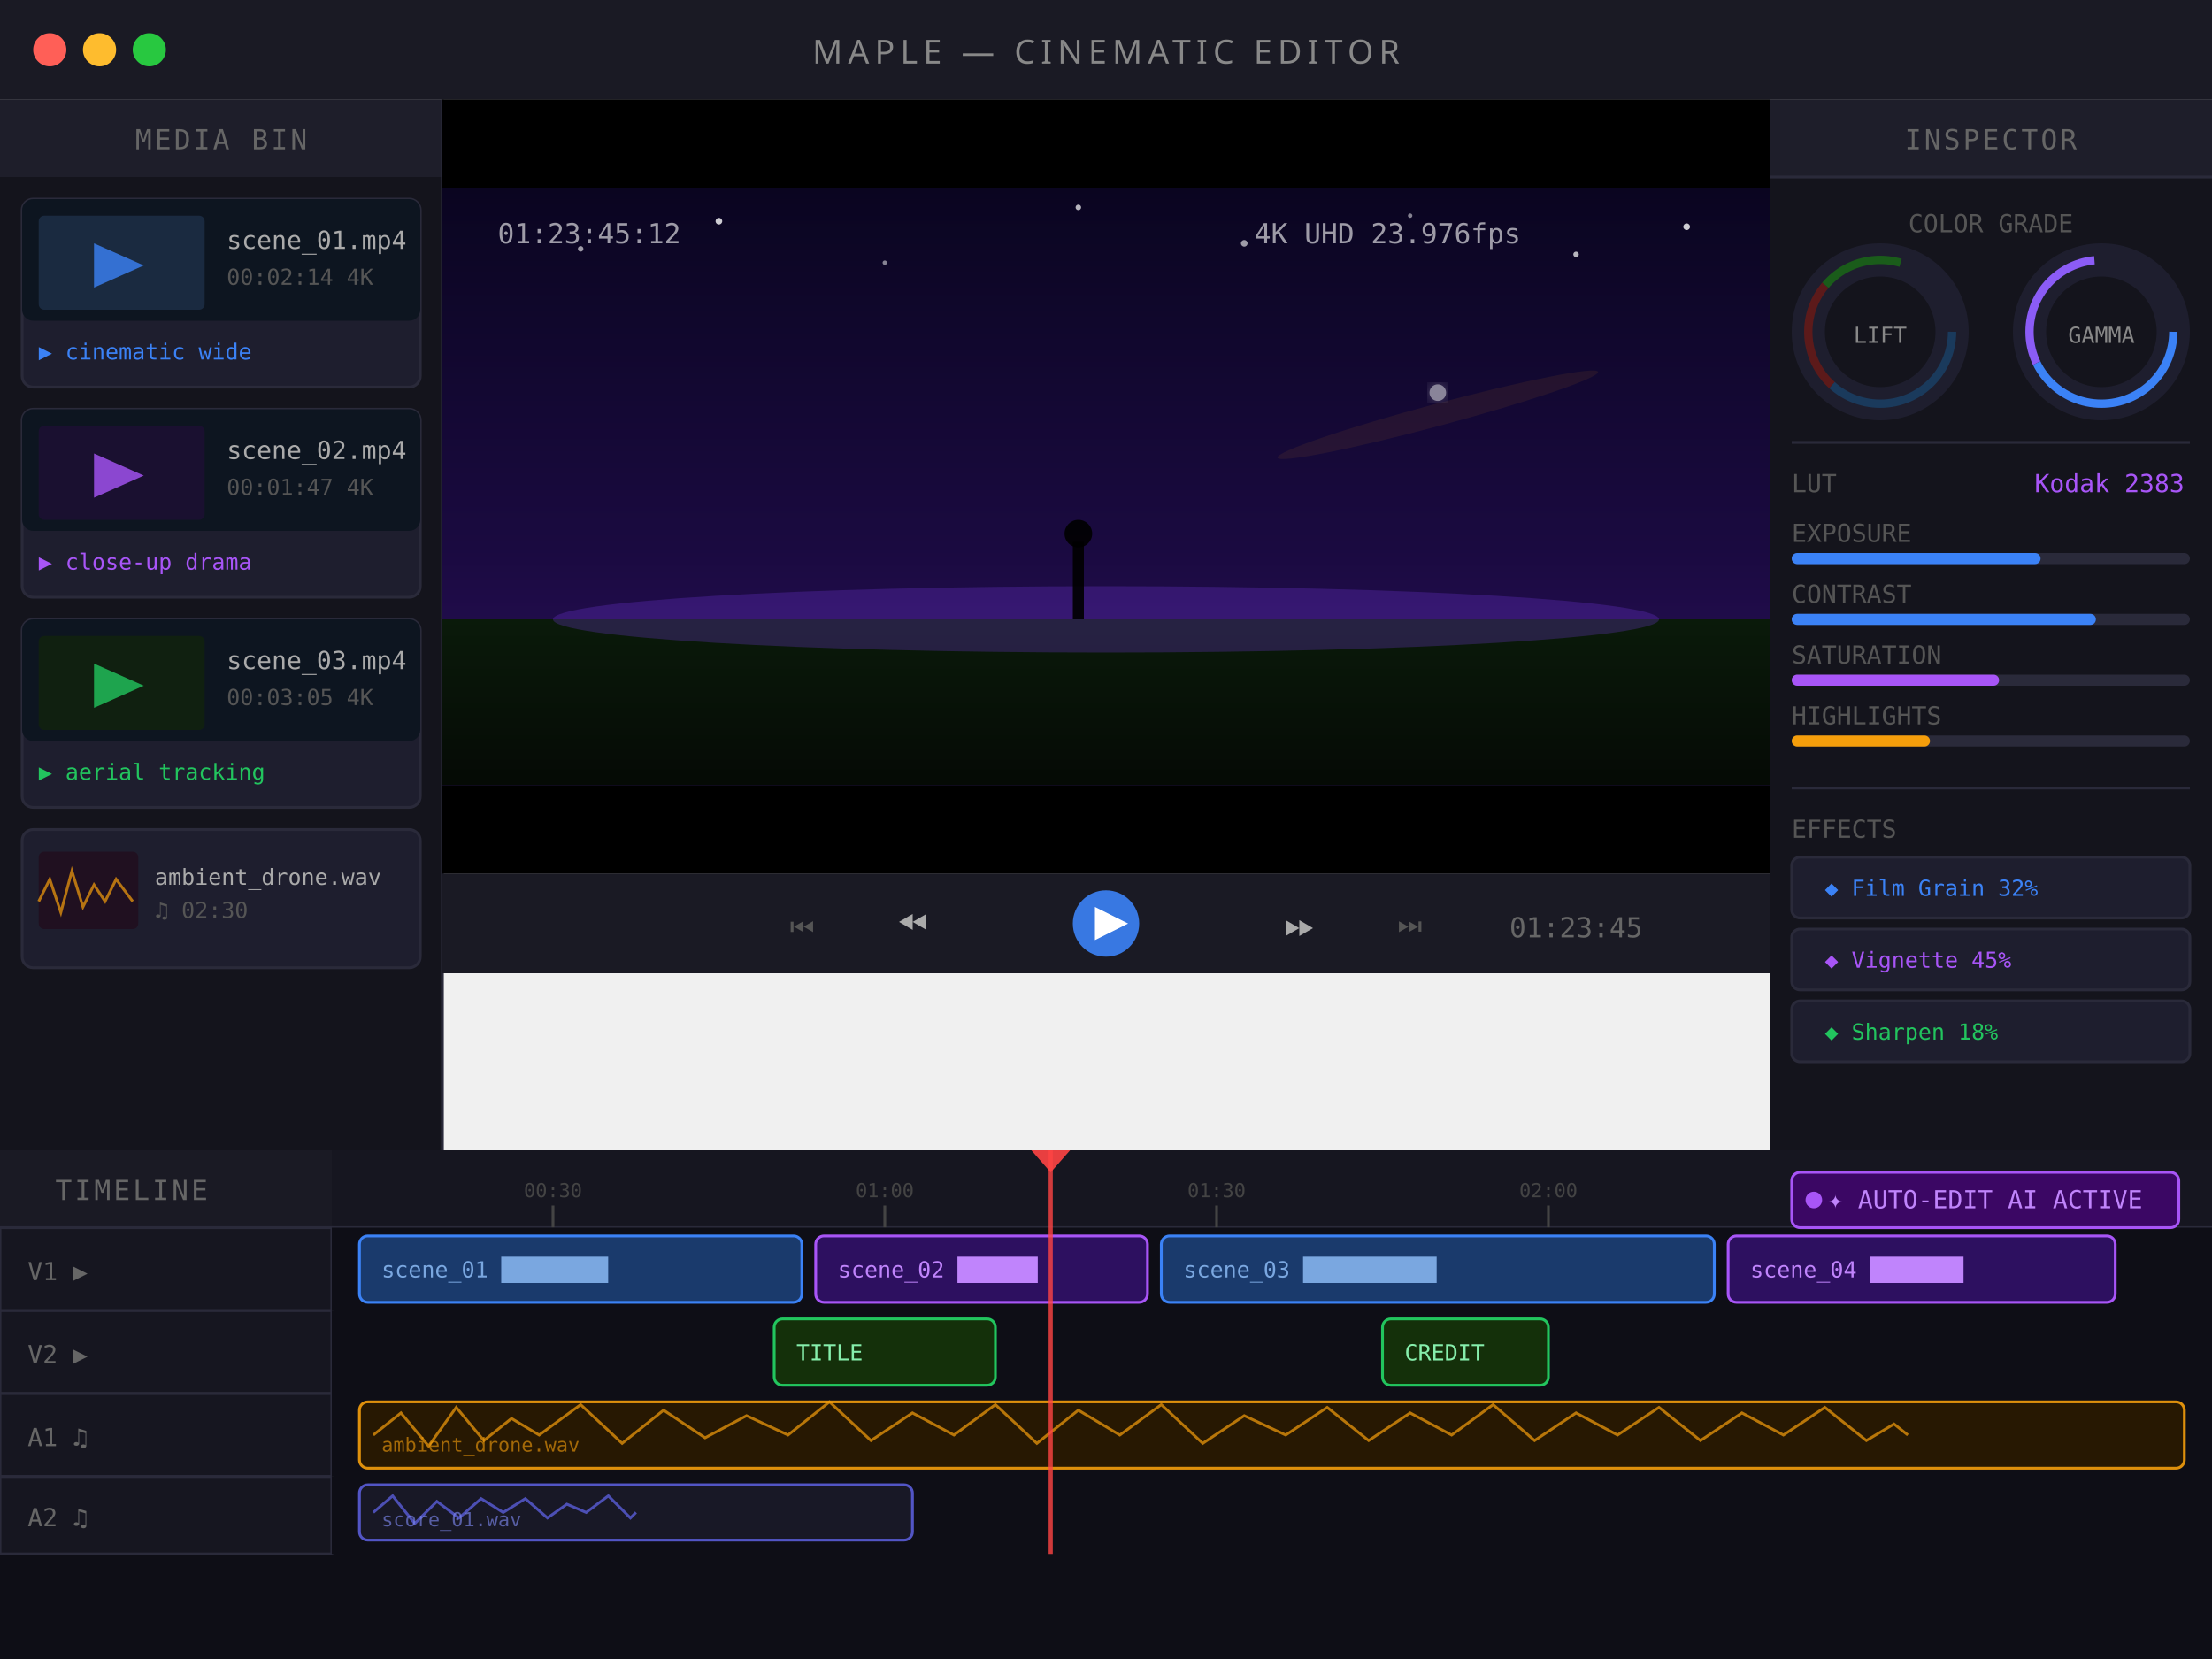
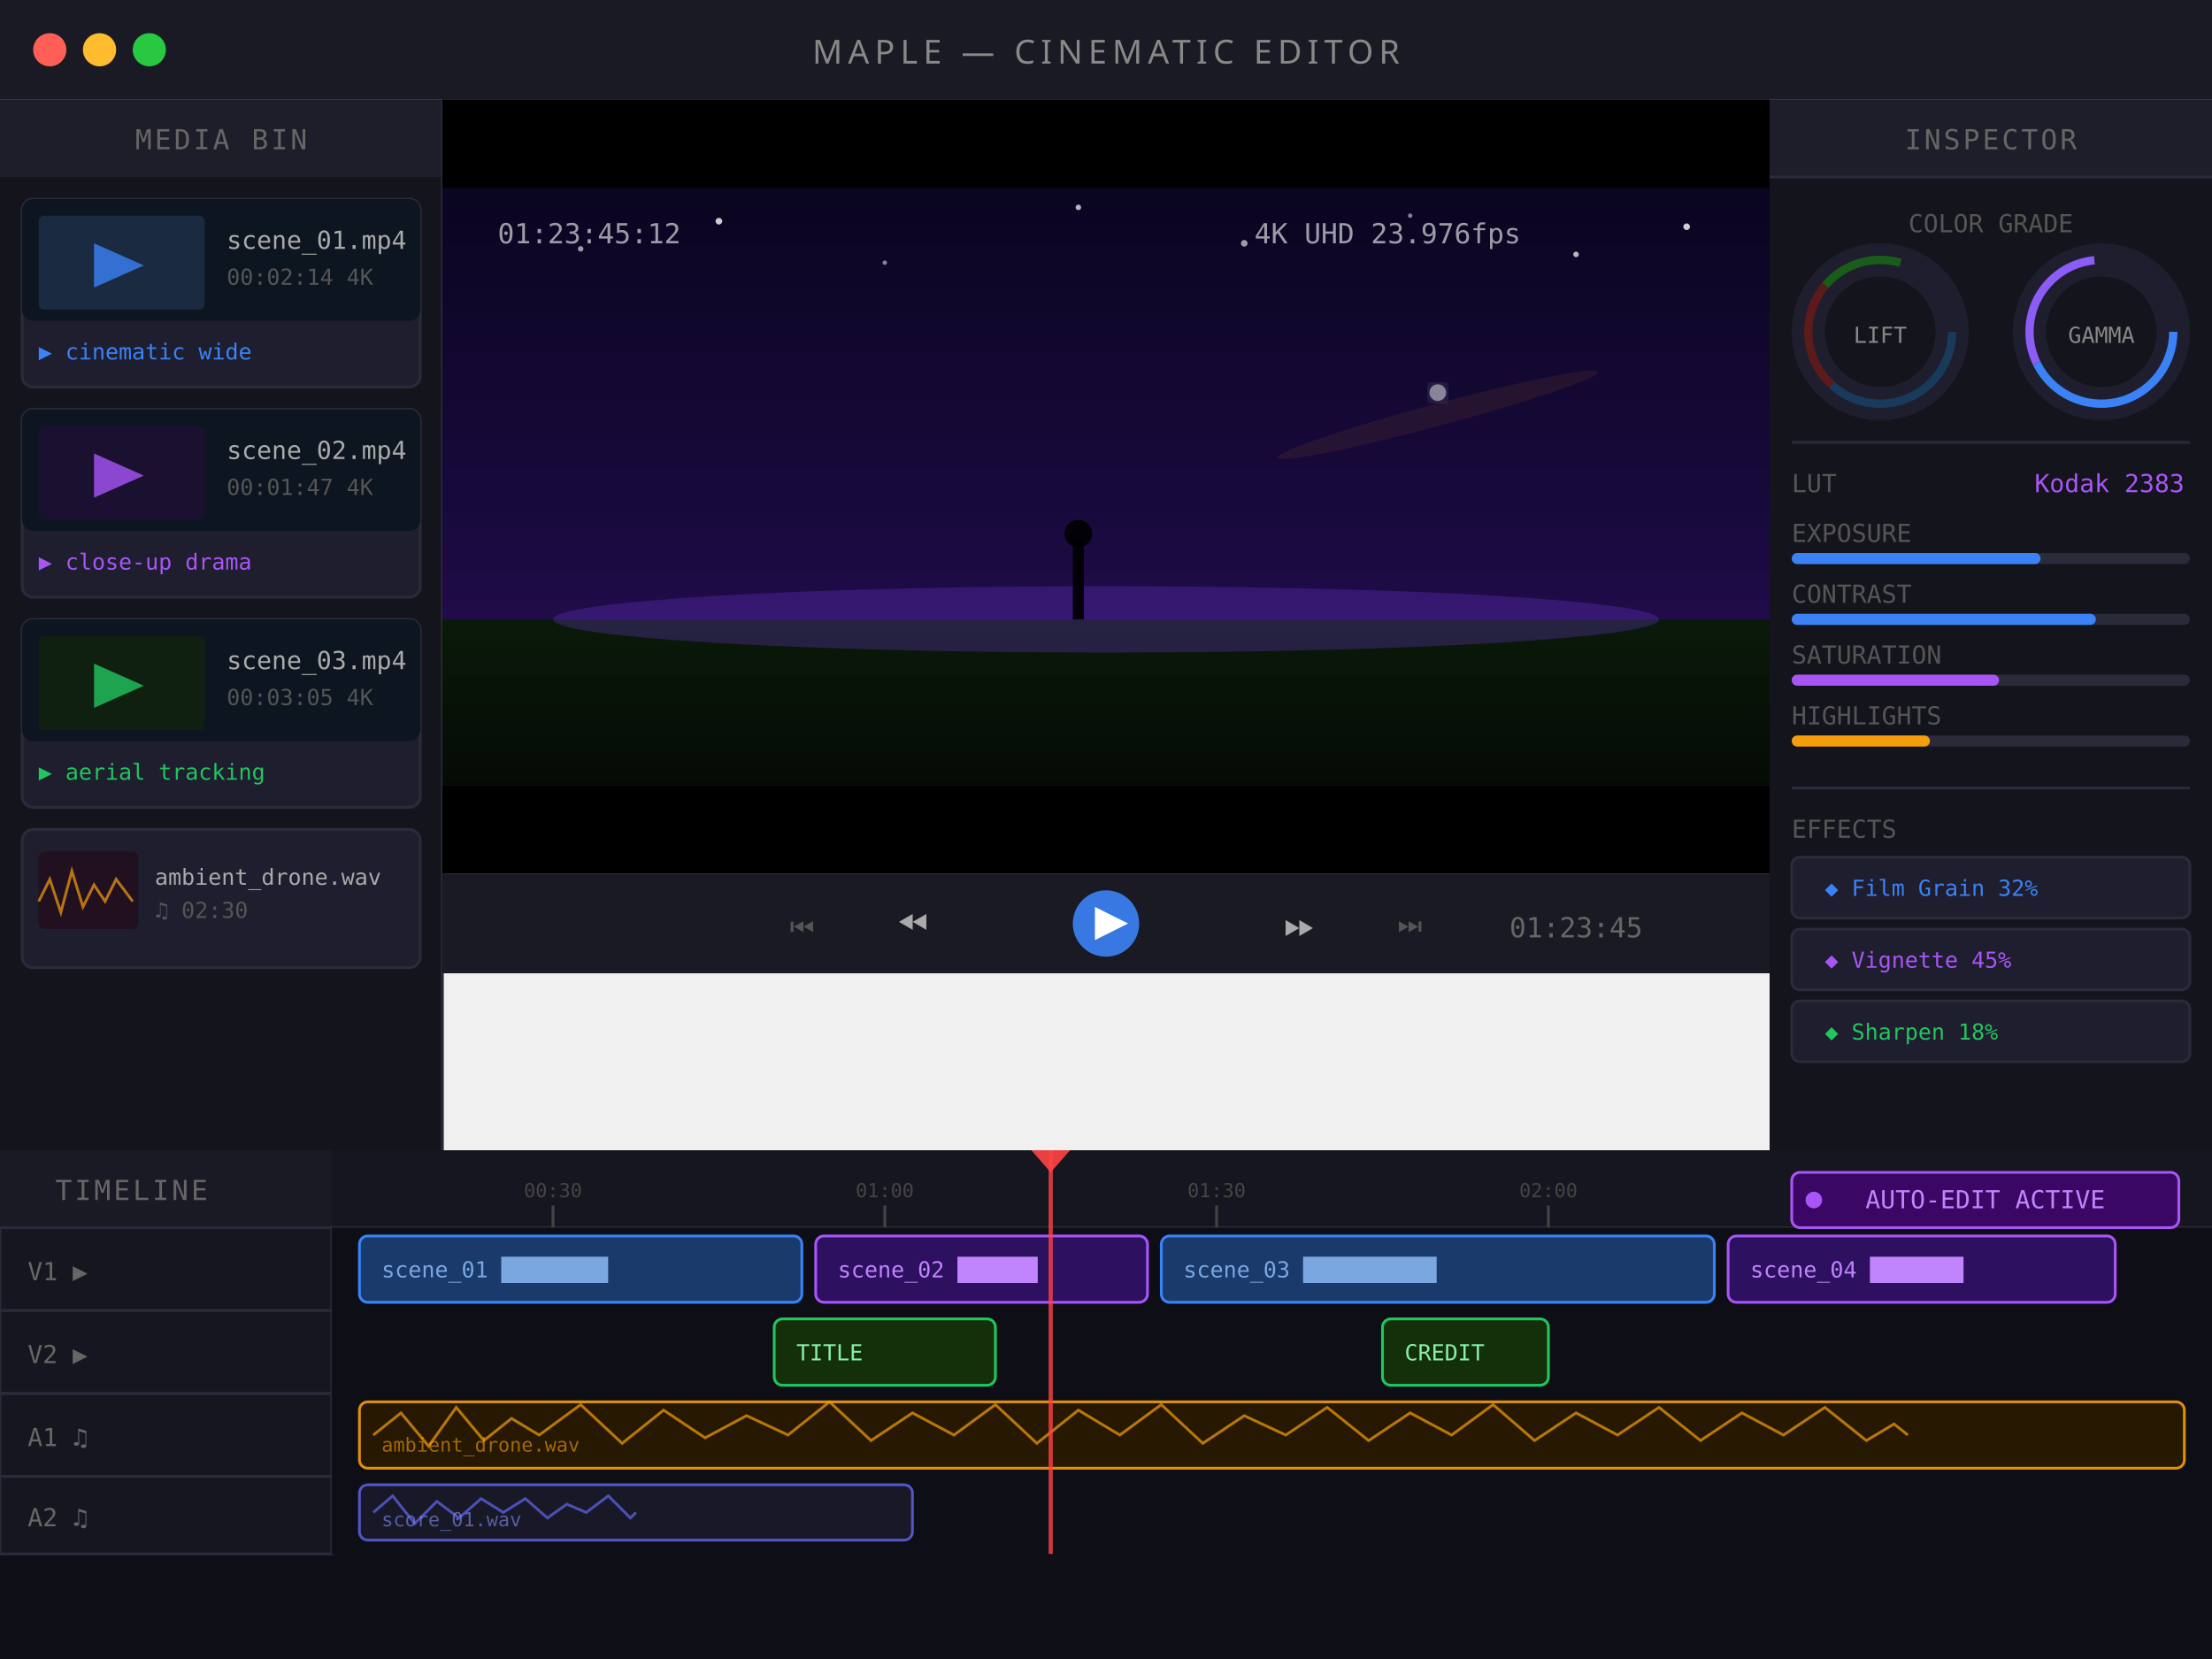
<svg xmlns="http://www.w3.org/2000/svg" viewBox="0 0 800 600" style="background: #111118;">
  <rect x="0" y="0" width="800" height="36" fill="#1a1a24" />
  <circle cx="18" cy="18" r="6" fill="#ff5f57" />
  <circle cx="36" cy="18" r="6" fill="#febc2e" />
  <circle cx="54" cy="18" r="6" fill="#28c840" />
  <text x="400" y="23" font-family="system-ui, sans-serif" font-size="12" fill="#888" text-anchor="middle" letter-spacing="2">MAPLE — CINEMATIC EDITOR</text>
  <rect x="0" y="36" width="160" height="380" fill="#14141c" />
  <rect x="0" y="36" width="160" height="28" fill="#1e1e2a" />
  <text x="80" y="54" font-family="monospace" font-size="10" fill="#666" text-anchor="middle" letter-spacing="1">MEDIA BIN</text>
  <rect x="8" y="72" width="144" height="68" rx="4" fill="#1e1e2e" stroke="#2a2a3a" stroke-width="1" />
  <rect x="8" y="72" width="144" height="44" rx="4" fill="#0d1520" />
  <rect x="14" y="78" width="60" height="34" rx="2" fill="#1a2a40" />
  <polygon points="34,88 34,104 52,96" fill="#3b82f6" opacity="0.8" />
  <text x="82" y="90" font-family="monospace" font-size="9" fill="#aaa">scene_01.mp4</text>
  <text x="82" y="103" font-family="monospace" font-size="8" fill="#555">00:02:14  4K</text>
  <text x="14" y="130" font-family="monospace" font-size="8" fill="#3b82f6">▶ cinematic wide</text>
  <rect x="8" y="148" width="144" height="68" rx="4" fill="#1e1e2e" stroke="#2a2a3a" stroke-width="1" />
  <rect x="8" y="148" width="144" height="44" rx="4" fill="#0d1520" />
  <rect x="14" y="154" width="60" height="34" rx="2" fill="#1a1030" />
  <polygon points="34,164 34,180 52,172" fill="#a855f7" opacity="0.8" />
  <text x="82" y="166" font-family="monospace" font-size="9" fill="#aaa">scene_02.mp4</text>
  <text x="82" y="179" font-family="monospace" font-size="8" fill="#555">00:01:47  4K</text>
  <text x="14" y="206" font-family="monospace" font-size="8" fill="#a855f7">▶ close-up drama</text>
  <rect x="8" y="224" width="144" height="68" rx="4" fill="#1e1e2e" stroke="#2a2a3a" stroke-width="1" />
  <rect x="8" y="224" width="144" height="44" rx="4" fill="#0d1520" />
  <rect x="14" y="230" width="60" height="34" rx="2" fill="#102010" />
  <polygon points="34,240 34,256 52,248" fill="#22c55e" opacity="0.8" />
  <text x="82" y="242" font-family="monospace" font-size="9" fill="#aaa">scene_03.mp4</text>
  <text x="82" y="255" font-family="monospace" font-size="8" fill="#555">00:03:05  4K</text>
  <text x="14" y="282" font-family="monospace" font-size="8" fill="#22c55e">▶ aerial tracking</text>
  <rect x="8" y="300" width="144" height="50" rx="4" fill="#1e1e2e" stroke="#2a2a3a" stroke-width="1" />
  <rect x="14" y="308" width="36" height="28" rx="2" fill="#201020" />
  <text x="56" y="320" font-family="monospace" font-size="8" fill="#aaa">ambient_drone.wav</text>
  <text x="56" y="332" font-family="monospace" font-size="8" fill="#555">♫  02:30</text>
  <polyline points="14,326 18,318 22,330 26,315 30,328 34,320 38,326 42,318 48,326" stroke="#f59e0b" stroke-width="1" fill="none" opacity="0.7" />
  <line x1="160" y1="36" x2="160" y2="416" stroke="#2a2a3a" stroke-width="1" />
  <rect x="160" y="36" width="480" height="280" fill="#0a0a10" />
  <rect x="160" y="36" width="480" height="32" fill="#000" />
  <rect x="160" y="284" width="480" height="32" fill="#000" />
  <defs>
    <linearGradient id="skyGrad" x1="0" y1="0" x2="0" y2="1">
      <stop offset="0%" stop-color="#0a0520" />
      <stop offset="60%" stop-color="#1a0a40" />
      <stop offset="100%" stop-color="#2d1060" />
    </linearGradient>
    <linearGradient id="groundGrad" x1="0" y1="0" x2="0" y2="1">
      <stop offset="0%" stop-color="#0a1a0a" />
      <stop offset="100%" stop-color="#050a05" />
    </linearGradient>
    <linearGradient id="glowV" x1="0" y1="0" x2="0" y2="1">
      <stop offset="0%" stop-color="#7c3aed" stop-opacity="0.6" />
      <stop offset="100%" stop-color="#7c3aed" stop-opacity="0" />
    </linearGradient>
    <filter id="glow">
      <feGaussianBlur stdDeviation="3" result="coloredBlur" />
      <feMerge>
        <feMergeNode in="coloredBlur" />
        <feMergeNode in="SourceGraphic" />
      </feMerge>
    </filter>
  </defs>
  <rect x="160" y="68" width="480" height="216" fill="url(#skyGrad)" />
  <circle cx="210" cy="90" r="1" fill="white" opacity="0.6" />
  <circle cx="260" cy="80" r="1.2" fill="white" opacity="0.8" />
  <circle cx="320" cy="95" r="0.8" fill="white" opacity="0.5" />
  <circle cx="390" cy="75" r="1" fill="white" opacity="0.7" />
  <circle cx="450" cy="88" r="1.2" fill="white" opacity="0.6" />
  <circle cx="510" cy="78" r="0.8" fill="white" opacity="0.5" />
  <circle cx="570" cy="92" r="1" fill="white" opacity="0.7" />
  <circle cx="610" cy="82" r="1.2" fill="white" opacity="0.8" />
  <rect x="160" y="224" width="480" height="60" fill="url(#groundGrad)" />
  <ellipse cx="400" cy="224" rx="200" ry="12" fill="#7c3aed" opacity="0.25" />
  <rect x="388" y="196" width="4" height="28" fill="#000" opacity="0.9" />
  <circle cx="390" cy="193" r="5" fill="#000" opacity="0.9" />
  <ellipse cx="520" cy="150" rx="60" ry="4" fill="#f59e0b" opacity="0.08" transform="rotate(-15, 520, 150)" />
  <circle cx="520" cy="142" r="3" fill="#fff" opacity="0.5" filter="url(#glow)" />
  <text x="180" y="88" font-family="monospace" font-size="10" fill="#fff" opacity="0.6">01:23:45:12</text>
  <text x="550" y="88" font-family="monospace" font-size="10" fill="#fff" opacity="0.6" text-anchor="end">4K UHD  23.976fps</text>
  <rect x="160" y="316" width="480" height="36" fill="#1a1a24" />
  <text x="290" y="339" font-family="monospace" font-size="14" fill="#555" text-anchor="middle">⏮</text>
  <text x="330" y="339" font-family="monospace" font-size="14" fill="#aaa" text-anchor="middle">⏪</text>
  <circle cx="400" cy="334" r="12" fill="#3b82f6" opacity="0.9" />
  <polygon points="396,328 396,340 408,334" fill="white" />
  <text x="470" y="339" font-family="monospace" font-size="14" fill="#aaa" text-anchor="middle">⏩</text>
  <text x="510" y="339" font-family="monospace" font-size="14" fill="#555" text-anchor="middle">⏭</text>
  <text x="570" y="339" font-family="monospace" font-size="10" fill="#666" text-anchor="middle">01:23:45</text>
  <rect x="640" y="36" width="160" height="380" fill="#14141c" />
  <rect x="640" y="36" width="160" height="28" fill="#1e1e2a" />
  <text x="720" y="54" font-family="monospace" font-size="10" fill="#666" text-anchor="middle" letter-spacing="1">INSPECTOR</text>
  <line x1="640" y1="64" x2="800" y2="64" stroke="#2a2a3a" stroke-width="1" />
  <text x="720" y="84" font-family="monospace" font-size="9" fill="#555" text-anchor="middle">COLOR GRADE</text>
  <circle cx="680" cy="120" r="26" fill="none" stroke="#1e1e2e" stroke-width="12" />
  <circle cx="680" cy="120" r="26" fill="none" stroke="#1a3a5c" stroke-width="3" stroke-dasharray="60 105" />
  <circle cx="680" cy="120" r="26" fill="none" stroke="#5c1a1a" stroke-width="3" stroke-dasharray="40 125" stroke-dashoffset="-60" />
  <circle cx="680" cy="120" r="26" fill="none" stroke="#1a5c1a" stroke-width="3" stroke-dasharray="30 135" stroke-dashoffset="-100" />
  <text x="680" y="124" font-family="monospace" font-size="8" fill="#888" text-anchor="middle">LIFT</text>
  <circle cx="760" cy="120" r="26" fill="none" stroke="#1e1e2e" stroke-width="12" />
  <circle cx="760" cy="120" r="26" fill="none" stroke="#3b82f6" stroke-width="3" stroke-dasharray="70 95" />
  <circle cx="760" cy="120" r="26" fill="none" stroke="#8b5cf6" stroke-width="3" stroke-dasharray="50 115" stroke-dashoffset="-70" />
  <text x="760" y="124" font-family="monospace" font-size="8" fill="#888" text-anchor="middle">GAMMA</text>
  <line x1="648" y1="160" x2="792" y2="160" stroke="#2a2a3a" stroke-width="1" />
  <text x="648" y="178" font-family="monospace" font-size="9" fill="#555">LUT</text>
  <text x="790" y="178" font-family="monospace" font-size="9" fill="#a855f7" text-anchor="end">Kodak 2383</text>
  <text x="648" y="196" font-family="monospace" font-size="9" fill="#555">EXPOSURE</text>
  <rect x="648" y="200" width="144" height="4" rx="2" fill="#2a2a3a" />
  <rect x="648" y="200" width="90" height="4" rx="2" fill="#3b82f6" />
  <text x="648" y="218" font-family="monospace" font-size="9" fill="#555">CONTRAST</text>
  <rect x="648" y="222" width="144" height="4" rx="2" fill="#2a2a3a" />
  <rect x="648" y="222" width="110" height="4" rx="2" fill="#3b82f6" />
  <text x="648" y="240" font-family="monospace" font-size="9" fill="#555">SATURATION</text>
  <rect x="648" y="244" width="144" height="4" rx="2" fill="#2a2a3a" />
  <rect x="648" y="244" width="75" height="4" rx="2" fill="#a855f7" />
  <text x="648" y="262" font-family="monospace" font-size="9" fill="#555">HIGHLIGHTS</text>
  <rect x="648" y="266" width="144" height="4" rx="2" fill="#2a2a3a" />
  <rect x="648" y="266" width="50" height="4" rx="2" fill="#f59e0b" />
  <line x1="648" y1="285" x2="792" y2="285" stroke="#2a2a3a" stroke-width="1" />
  <text x="648" y="303" font-family="monospace" font-size="9" fill="#555">EFFECTS</text>
  <rect x="648" y="310" width="144" height="22" rx="3" fill="#1e1e2e" stroke="#2a2a3a" stroke-width="1" />
  <text x="660" y="324" font-family="monospace" font-size="8" fill="#3b82f6">◆ Film Grain  32%</text>
  <rect x="648" y="336" width="144" height="22" rx="3" fill="#1e1e2e" stroke="#2a2a3a" stroke-width="1" />
  <text x="660" y="350" font-family="monospace" font-size="8" fill="#a855f7">◆ Vignette  45%</text>
  <rect x="648" y="362" width="144" height="22" rx="3" fill="#1e1e2e" stroke="#2a2a3a" stroke-width="1" />
  <text x="660" y="376" font-family="monospace" font-size="8" fill="#22c55e">◆ Sharpen  18%</text>
  <rect x="0" y="416" width="800" height="184" fill="#0e0e16" />
  <rect x="0" y="416" width="800" height="28" fill="#1a1a24" />
  <text x="20" y="434" font-family="monospace" font-size="10" fill="#666" letter-spacing="1">TIMELINE</text>
  <rect x="120" y="416" width="680" height="28" fill="#161620" />
  <line x1="120" y1="444" x2="800" y2="444" stroke="#2a2a3a" stroke-width="1" />
  <line x1="200" y1="436" x2="200" y2="444" stroke="#444" stroke-width="1" />
  <text x="200" y="433" font-family="monospace" font-size="7" fill="#444" text-anchor="middle">00:30</text>
  <line x1="320" y1="436" x2="320" y2="444" stroke="#444" stroke-width="1" />
  <text x="320" y="433" font-family="monospace" font-size="7" fill="#444" text-anchor="middle">01:00</text>
  <line x1="440" y1="436" x2="440" y2="444" stroke="#444" stroke-width="1" />
  <text x="440" y="433" font-family="monospace" font-size="7" fill="#444" text-anchor="middle">01:30</text>
  <line x1="560" y1="436" x2="560" y2="444" stroke="#444" stroke-width="1" />
  <text x="560" y="433" font-family="monospace" font-size="7" fill="#444" text-anchor="middle">02:00</text>
  <line x1="680" y1="436" x2="680" y2="444" stroke="#444" stroke-width="1" />
  <text x="680" y="433" font-family="monospace" font-size="7" fill="#444" text-anchor="middle">02:30</text>
  <rect x="0" y="444" width="120" height="30" fill="#161620" stroke="#2a2a3a" stroke-width="1" />
  <text x="10" y="463" font-family="monospace" font-size="9" fill="#666">V1  ▶</text>
  <rect x="0" y="474" width="120" height="30" fill="#161620" stroke="#2a2a3a" stroke-width="1" />
  <text x="10" y="493" font-family="monospace" font-size="9" fill="#666">V2  ▶</text>
  <rect x="0" y="504" width="120" height="30" fill="#161620" stroke="#2a2a3a" stroke-width="1" />
  <text x="10" y="523" font-family="monospace" font-size="9" fill="#666">A1  ♫</text>
  <rect x="0" y="534" width="120" height="28" fill="#161620" stroke="#2a2a3a" stroke-width="1" />
  <text x="10" y="552" font-family="monospace" font-size="9" fill="#666">A2  ♫</text>
  <rect x="120" y="444" width="680" height="30" fill="#0e0e16" />
  <rect x="130" y="447" width="160" height="24" rx="3" fill="#1a3a6c" stroke="#3b82f6" stroke-width="1" />
  <text x="138" y="462" font-family="monospace" font-size="8" fill="#7aa7e0">scene_01  ████████</text>
  <rect x="295" y="447" width="120" height="24" rx="3" fill="#2d1060" stroke="#a855f7" stroke-width="1" />
  <text x="303" y="462" font-family="monospace" font-size="8" fill="#c084fc">scene_02  ██████</text>
  <rect x="420" y="447" width="200" height="24" rx="3" fill="#1a3a6c" stroke="#3b82f6" stroke-width="1" />
  <text x="428" y="462" font-family="monospace" font-size="8" fill="#7aa7e0">scene_03  ██████████</text>
  <rect x="625" y="447" width="140" height="24" rx="3" fill="#2d1060" stroke="#a855f7" stroke-width="1" />
  <text x="633" y="462" font-family="monospace" font-size="8" fill="#c084fc">scene_04  ███████</text>
  <rect x="120" y="474" width="680" height="30" fill="#0e0e16" />
  <rect x="280" y="477" width="80" height="24" rx="3" fill="#14300a" stroke="#22c55e" stroke-width="1" />
  <text x="288" y="492" font-family="monospace" font-size="8" fill="#86efac">TITLE</text>
  <rect x="500" y="477" width="60" height="24" rx="3" fill="#14300a" stroke="#22c55e" stroke-width="1" />
  <text x="508" y="492" font-family="monospace" font-size="8" fill="#86efac">CREDIT</text>
  <rect x="120" y="504" width="680" height="30" fill="#0e0e16" />
  <rect x="130" y="507" width="660" height="24" rx="3" fill="#2a1a00" stroke="#f59e0b" stroke-width="1" opacity="0.9" />
  <polyline points="135,519 145,511 155,523 165,509 175,521 185,513 195,519 210,508 225,522 240,510 255,520 270,512 285,519 300,507 315,521 330,511 345,519 360,508 375,522 390,510 405,519 420,508 435,522 450,512 465,519 480,509 495,521 510,511 525,519 540,508 555,521 570,511 585,519 600,509 615,521 630,511 645,519 660,509 675,521 685,515 690,519" stroke="#f59e0b" stroke-width="1" fill="none" opacity="0.7" />
  <text x="138" y="525" font-family="monospace" font-size="7" fill="#f59e0b" opacity="0.6">ambient_drone.wav</text>
  <rect x="120" y="534" width="680" height="28" fill="#0e0e16" />
  <rect x="130" y="537" width="200" height="20" rx="3" fill="#1a1a2a" stroke="#6366f1" stroke-width="1" opacity="0.8" />
  <polyline points="135,547 142,541 150,551 158,543 166,549 174,542 182,547 190,542 198,549 205,544 212,547 220,541 228,549 230,547" stroke="#6366f1" stroke-width="1" fill="none" opacity="0.7" />
  <text x="138" y="552" font-family="monospace" font-size="7" fill="#818cf8" opacity="0.6">score_01.wav</text>
  <line x1="380" y1="416" x2="380" y2="562" stroke="#ff4444" stroke-width="1.5" opacity="0.8" />
  <polygon points="373,416 387,416 380,424" fill="#ff4444" opacity="0.9" />
  <rect x="648" y="424" width="140" height="20" rx="3" fill="#3b0764" stroke="#a855f7" stroke-width="1" />
-   <text x="718" y="437" font-family="monospace" font-size="9" fill="#c084fc" text-anchor="middle">✦ AUTO-EDIT AI ACTIVE</text>
+   <text x="718" y="437" font-family="monospace" font-size="9" fill="#c084fc" text-anchor="middle">AUTO-EDIT ACTIVE</text>
  <circle cx="656" cy="434" r="3" fill="#a855f7">
    <animate attributeName="opacity" values="0.2;1;0.2" dur="1.2s" repeatCount="indefinite" />
  </circle>
</svg>
